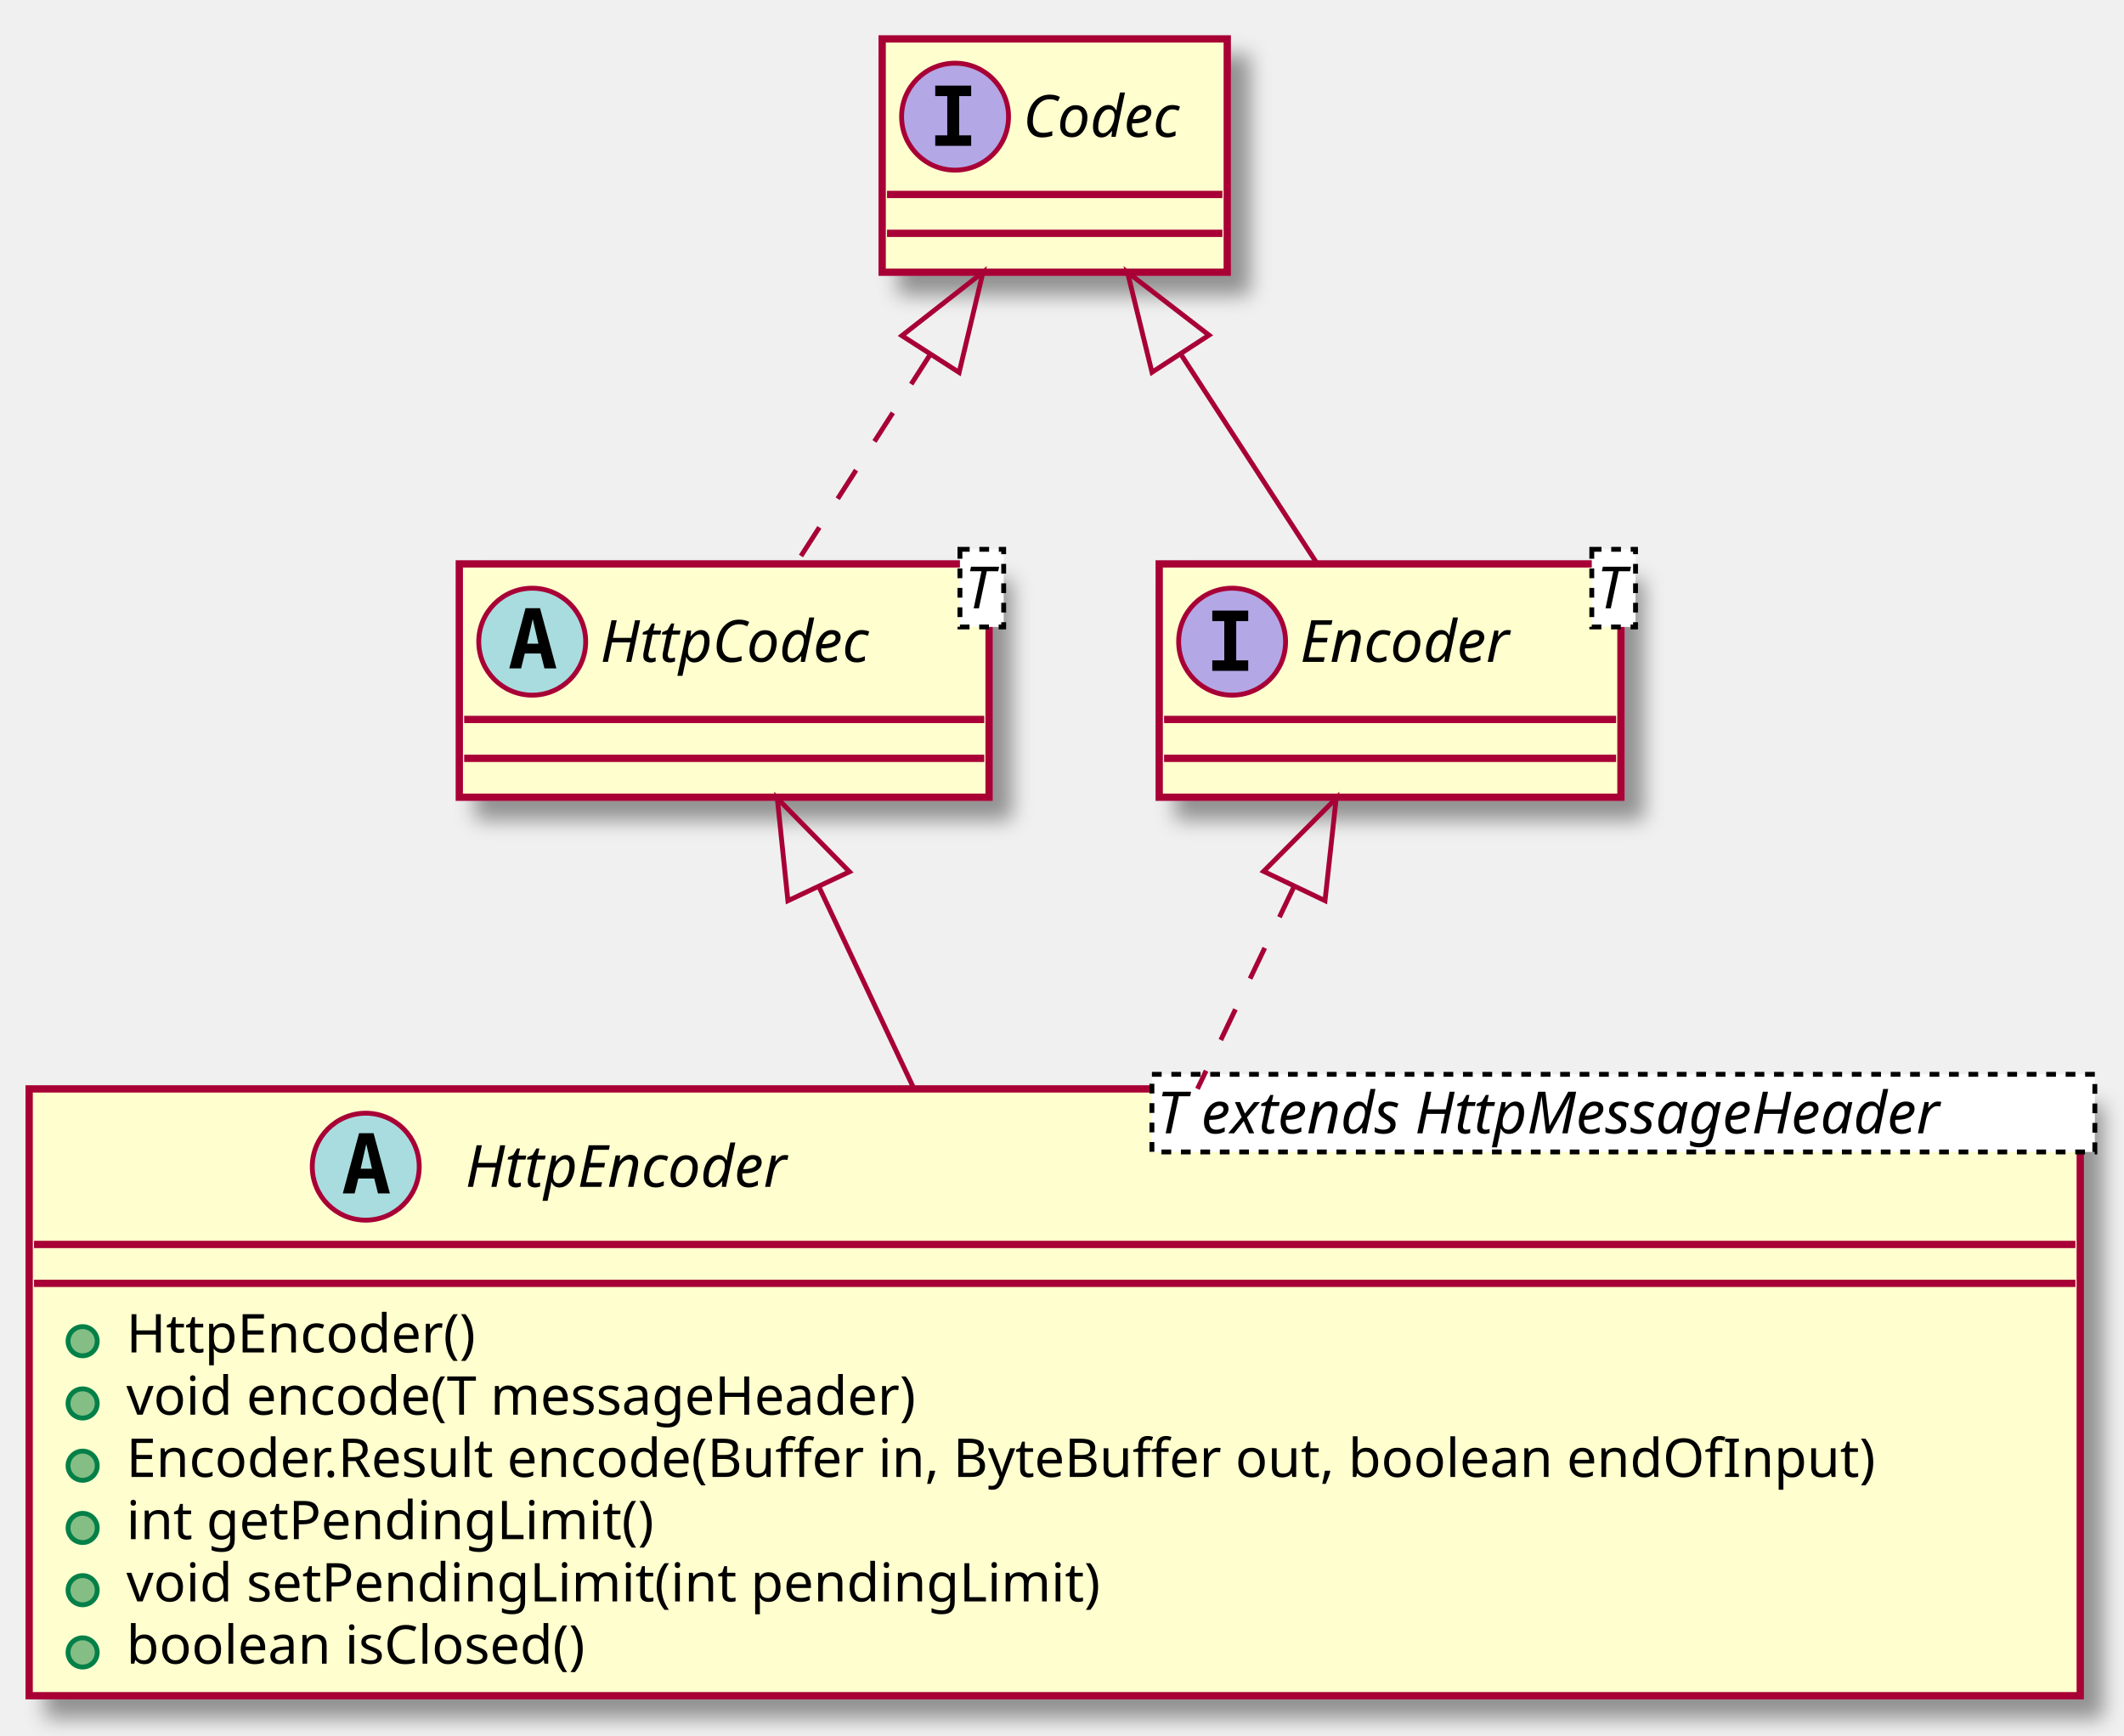
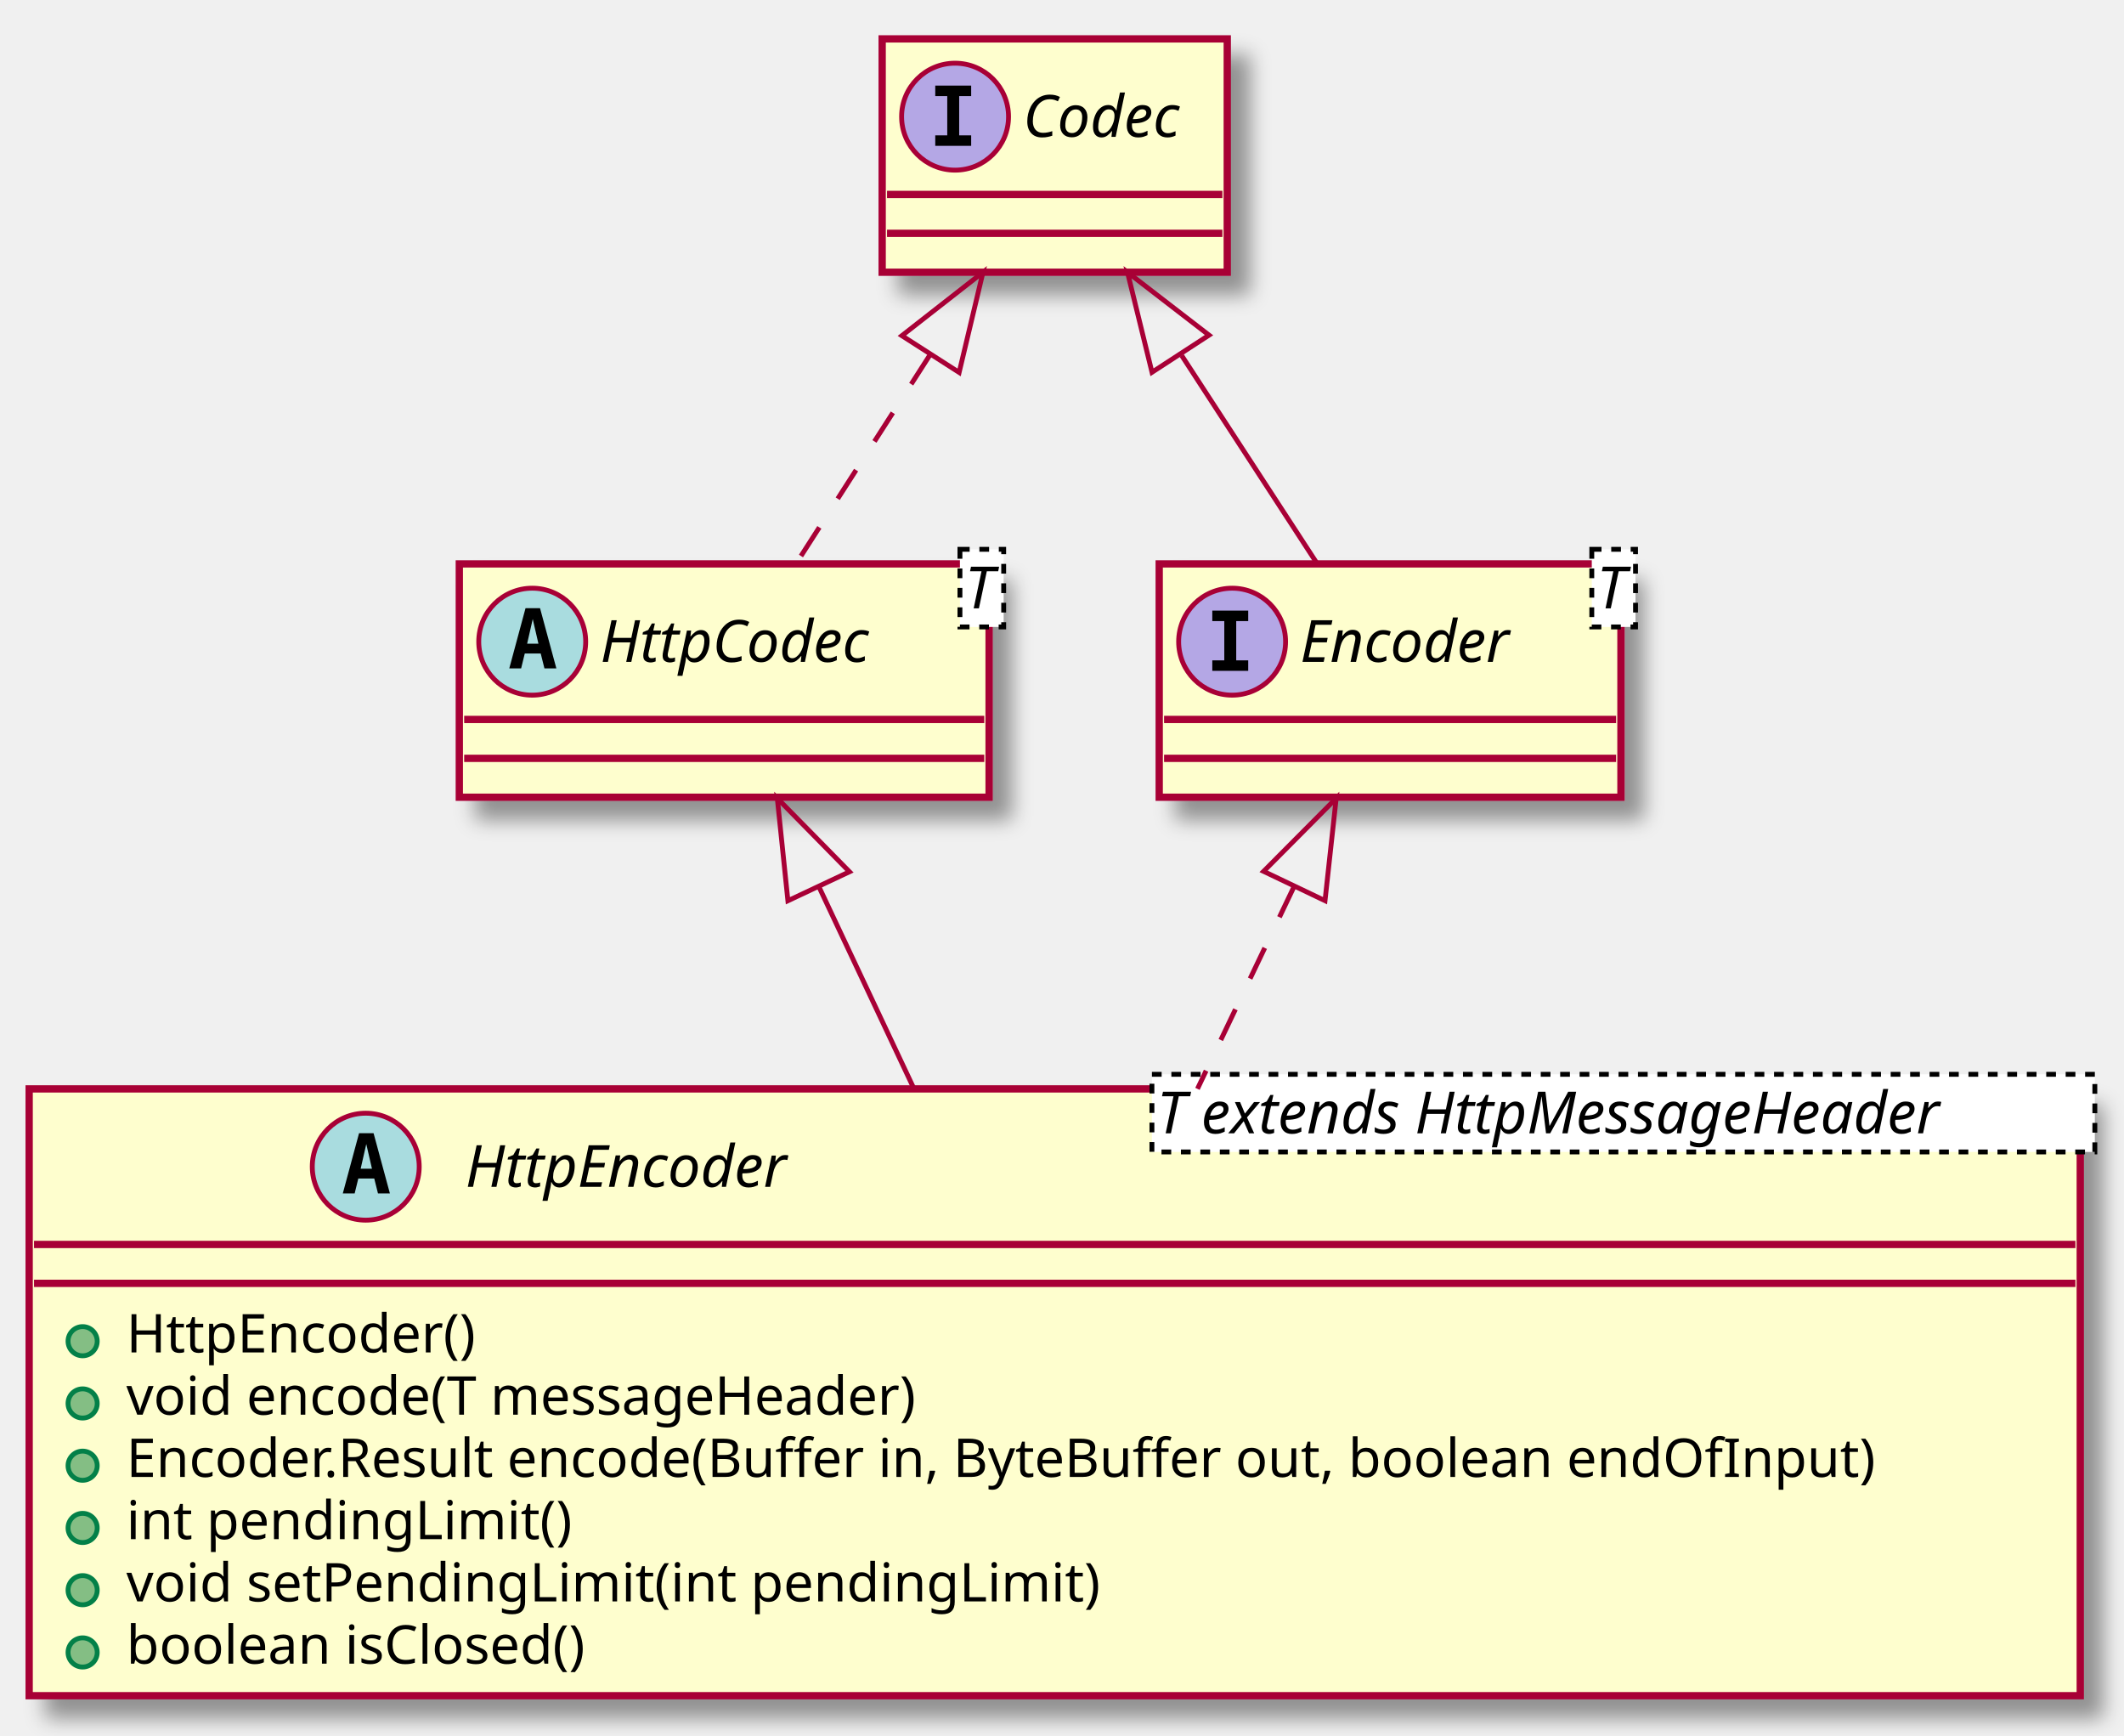
<svg xmlns="http://www.w3.org/2000/svg" contentScriptType="application/ecmascript" contentStyleType="text/css" height="357px" preserveAspectRatio="none" style="width:437px;height:357px;" version="1.1" viewBox="0 0 437 357" width="437px" zoomAndPan="magnify">
  <defs>
-     <filter height="300%" id="fnk7xct" width="300%" x="-1" y="-1">
+     <filter height="300%" id="fe8tmog" width="300%" x="-1" y="-1">
      <feGaussianBlur result="blurOut" stdDeviation="2.0" />
      <feColorMatrix in="blurOut" result="blurOut2" type="matrix" values="0 0 0 0 0 0 0 0 0 0 0 0 0 0 0 0 0 0 .4 0" />
      <feOffset dx="4.0" dy="4.0" in="blurOut2" result="blurOut3" />
      <feBlend in="SourceGraphic" in2="blurOut3" mode="normal" />
    </filter>
  </defs>
  <g>
-     <rect fill="#FEFECE" filter="url(#fnk7xct)" height="48" style="stroke: #A80036; stroke-width: 1.5;" width="71" x="181.5" y="8" />
+     <rect fill="#FEFECE" filter="url(#fe8tmog)" height="48" style="stroke: #A80036; stroke-width: 1.5;" width="71" x="181.5" y="8" />
    <ellipse cx="196.5" cy="24" fill="#B4A7E5" rx="11" ry="11" style="stroke: #A80036; stroke-width: 1.0;" />
    <path d="M192.422,19.766 L192.422,17.609 L199.812,17.609 L199.812,19.766 L197.344,19.766 L197.344,27.844 L199.812,27.844 L199.812,30 L192.422,30 L192.422,27.844 L194.891,27.844 L194.891,19.766 L192.422,19.766 Z " />
    <text fill="#000000" font-family="sans-serif" font-size="12" font-style="italic" lengthAdjust="spacingAndGlyphs" textLength="39" x="210.5" y="28.154">Codec</text>
    <line style="stroke: #A80036; stroke-width: 1.5;" x1="182.5" x2="251.5" y1="40" y2="40" />
    <line style="stroke: #A80036; stroke-width: 1.5;" x1="182.5" x2="251.5" y1="48" y2="48" />
-     <rect fill="#FEFECE" filter="url(#fnk7xct)" height="48" style="stroke: #A80036; stroke-width: 1.5;" width="109" x="94.5" y="116" />
+     <rect fill="#FEFECE" filter="url(#fe8tmog)" height="48" style="stroke: #A80036; stroke-width: 1.5;" width="109" x="94.5" y="116" />
    <ellipse cx="109.5" cy="132" fill="#A9DCDF" rx="11" ry="11" style="stroke: #A80036; stroke-width: 1.0;" />
    <path d="M109.609,127.344 L108.453,132.422 L110.781,132.422 L109.609,127.344 Z M108.125,125.109 L111.109,125.109 L114.469,137.5 L112.016,137.5 L111.25,134.438 L107.969,134.438 L107.219,137.5 L104.781,137.5 L108.125,125.109 Z " />
    <text fill="#000000" font-family="sans-serif" font-size="12" font-style="italic" lengthAdjust="spacingAndGlyphs" textLength="66" x="123.5" y="136.154">HttpCodec</text>
    <rect fill="#FFFFFF" height="15.969" style="stroke: #000000; stroke-width: 1.0; stroke-dasharray: 2.0,2.0;" width="9" x="197.5" y="113" />
    <text fill="#000000" font-family="sans-serif" font-size="12" font-style="italic" lengthAdjust="spacingAndGlyphs" textLength="7" x="198.5" y="125.139">T</text>
    <line style="stroke: #A80036; stroke-width: 1.5;" x1="95.5" x2="202.5" y1="148" y2="148" />
    <line style="stroke: #A80036; stroke-width: 1.5;" x1="95.5" x2="202.5" y1="156" y2="156" />
-     <rect fill="#FEFECE" filter="url(#fnk7xct)" height="48" style="stroke: #A80036; stroke-width: 1.5;" width="95" x="238.5" y="116" />
+     <rect fill="#FEFECE" filter="url(#fe8tmog)" height="48" style="stroke: #A80036; stroke-width: 1.5;" width="95" x="238.5" y="116" />
    <ellipse cx="253.5" cy="132" fill="#B4A7E5" rx="11" ry="11" style="stroke: #A80036; stroke-width: 1.0;" />
    <path d="M249.422,127.766 L249.422,125.609 L256.812,125.609 L256.812,127.766 L254.344,127.766 L254.344,135.844 L256.812,135.844 L256.812,138 L249.422,138 L249.422,135.844 L251.891,135.844 L251.891,127.766 L249.422,127.766 Z " />
    <text fill="#000000" font-family="sans-serif" font-size="12" font-style="italic" lengthAdjust="spacingAndGlyphs" textLength="52" x="267.5" y="136.154">Encoder</text>
    <rect fill="#FFFFFF" height="15.969" style="stroke: #000000; stroke-width: 1.0; stroke-dasharray: 2.0,2.0;" width="9" x="327.5" y="113" />
    <text fill="#000000" font-family="sans-serif" font-size="12" font-style="italic" lengthAdjust="spacingAndGlyphs" textLength="7" x="328.5" y="125.139">T</text>
    <line style="stroke: #A80036; stroke-width: 1.5;" x1="239.5" x2="332.5" y1="148" y2="148" />
    <line style="stroke: #A80036; stroke-width: 1.5;" x1="239.5" x2="332.5" y1="156" y2="156" />
-     <rect fill="#FEFECE" filter="url(#fnk7xct)" height="124.828" style="stroke: #A80036; stroke-width: 1.5;" width="422" x="6" y="224" />
+     <rect fill="#FEFECE" filter="url(#fe8tmog)" height="124.828" style="stroke: #A80036; stroke-width: 1.5;" width="422" x="6" y="224" />
    <ellipse cx="75.25" cy="240" fill="#A9DCDF" rx="11" ry="11" style="stroke: #A80036; stroke-width: 1.0;" />
    <path d="M75.359,235.344 L74.203,240.422 L76.531,240.422 L75.359,235.344 Z M73.875,233.109 L76.859,233.109 L80.219,245.5 L77.766,245.5 L77,242.438 L73.719,242.438 L72.969,245.5 L70.531,245.5 L73.875,233.109 Z " />
    <text fill="#000000" font-family="sans-serif" font-size="12" font-style="italic" lengthAdjust="spacingAndGlyphs" textLength="79" x="95.75" y="244.154">HttpEncoder</text>
    <rect fill="#FFFFFF" height="15.969" style="stroke: #000000; stroke-width: 1.0; stroke-dasharray: 2.0,2.0;" width="194" x="237" y="221" />
    <text fill="#000000" font-family="sans-serif" font-size="12" font-style="italic" lengthAdjust="spacingAndGlyphs" textLength="192" x="238" y="233.139">T extends HttpMessageHeader</text>
    <line style="stroke: #A80036; stroke-width: 1.5;" x1="7" x2="427" y1="256" y2="256" />
    <line style="stroke: #A80036; stroke-width: 1.5;" x1="7" x2="427" y1="264" y2="264" />
    <ellipse cx="17" cy="275.902" fill="#84BE84" rx="3" ry="3" style="stroke: #038048; stroke-width: 1.0;" />
    <text fill="#000000" font-family="sans-serif" font-size="11" lengthAdjust="spacingAndGlyphs" textLength="77" x="26" y="278.21">HttpEncoder()</text>
    <ellipse cx="17" cy="288.707" fill="#84BE84" rx="3" ry="3" style="stroke: #038048; stroke-width: 1.0;" />
    <text fill="#000000" font-family="sans-serif" font-size="11" lengthAdjust="spacingAndGlyphs" textLength="181" x="26" y="291.015">void encode(T messageHeader)</text>
    <ellipse cx="17" cy="301.512" fill="#84BE84" rx="3" ry="3" style="stroke: #038048; stroke-width: 1.0;" />
    <text fill="#000000" font-family="sans-serif" font-size="11" lengthAdjust="spacingAndGlyphs" textLength="396" x="26" y="303.82">Encoder.Result encode(Buffer in, ByteBuffer out, boolean endOfInput)</text>
    <ellipse cx="17" cy="314.316" fill="#84BE84" rx="3" ry="3" style="stroke: #038048; stroke-width: 1.0;" />
-     <text fill="#000000" font-family="sans-serif" font-size="11" lengthAdjust="spacingAndGlyphs" textLength="116" x="26" y="316.625">int getPendingLimit()</text>
+     <text fill="#000000" font-family="sans-serif" font-size="11" lengthAdjust="spacingAndGlyphs" textLength="98" x="26" y="316.625">int pendingLimit()</text>
    <ellipse cx="17" cy="327.121" fill="#84BE84" rx="3" ry="3" style="stroke: #038048; stroke-width: 1.0;" />
    <text fill="#000000" font-family="sans-serif" font-size="11" lengthAdjust="spacingAndGlyphs" textLength="215" x="26" y="329.429">void setPendingLimit(int pendingLimit)</text>
    <ellipse cx="17" cy="339.926" fill="#84BE84" rx="3" ry="3" style="stroke: #038048; stroke-width: 1.0;" />
    <text fill="#000000" font-family="sans-serif" font-size="11" lengthAdjust="spacingAndGlyphs" textLength="106" x="26" y="342.234">boolean isClosed()</text>
    <path d="M191.254,73.134 C182.038,87.499 171.962,103.207 163.961,115.678 " fill="none" style="stroke: #A80036; stroke-width: 1.0; stroke-dasharray: 7.0,7.0;" />
    <polygon fill="none" points="185.554,69.055,202.245,56,197.338,76.614,185.554,69.055" style="stroke: #A80036; stroke-width: 1.0;" />
    <path d="M243.125,73.134 C252.476,87.499 262.701,103.207 270.819,115.678 " fill="none" style="stroke: #A80036; stroke-width: 1.0;" />
    <polygon fill="none" points="237.016,76.581,231.972,56,248.749,68.943,237.016,76.581" style="stroke: #A80036; stroke-width: 1.0;" />
    <path d="M168.464,182.362 C174.568,195.332 181.442,209.939 188.055,223.991 " fill="none" style="stroke: #A80036; stroke-width: 1.0;" />
    <polygon fill="none" points="162.108,185.293,159.925,164.216,174.775,179.332,162.108,185.293" style="stroke: #A80036; stroke-width: 1.0;" />
    <path d="M266.25,182.362 C260.056,195.332 253.081,209.939 246.371,223.991 " fill="none" style="stroke: #A80036; stroke-width: 1.0; stroke-dasharray: 7.0,7.0;" />
    <polygon fill="none" points="259.979,179.248,274.914,164.216,272.613,185.281,259.979,179.248" style="stroke: #A80036; stroke-width: 1.0;" />
  </g>
</svg>
